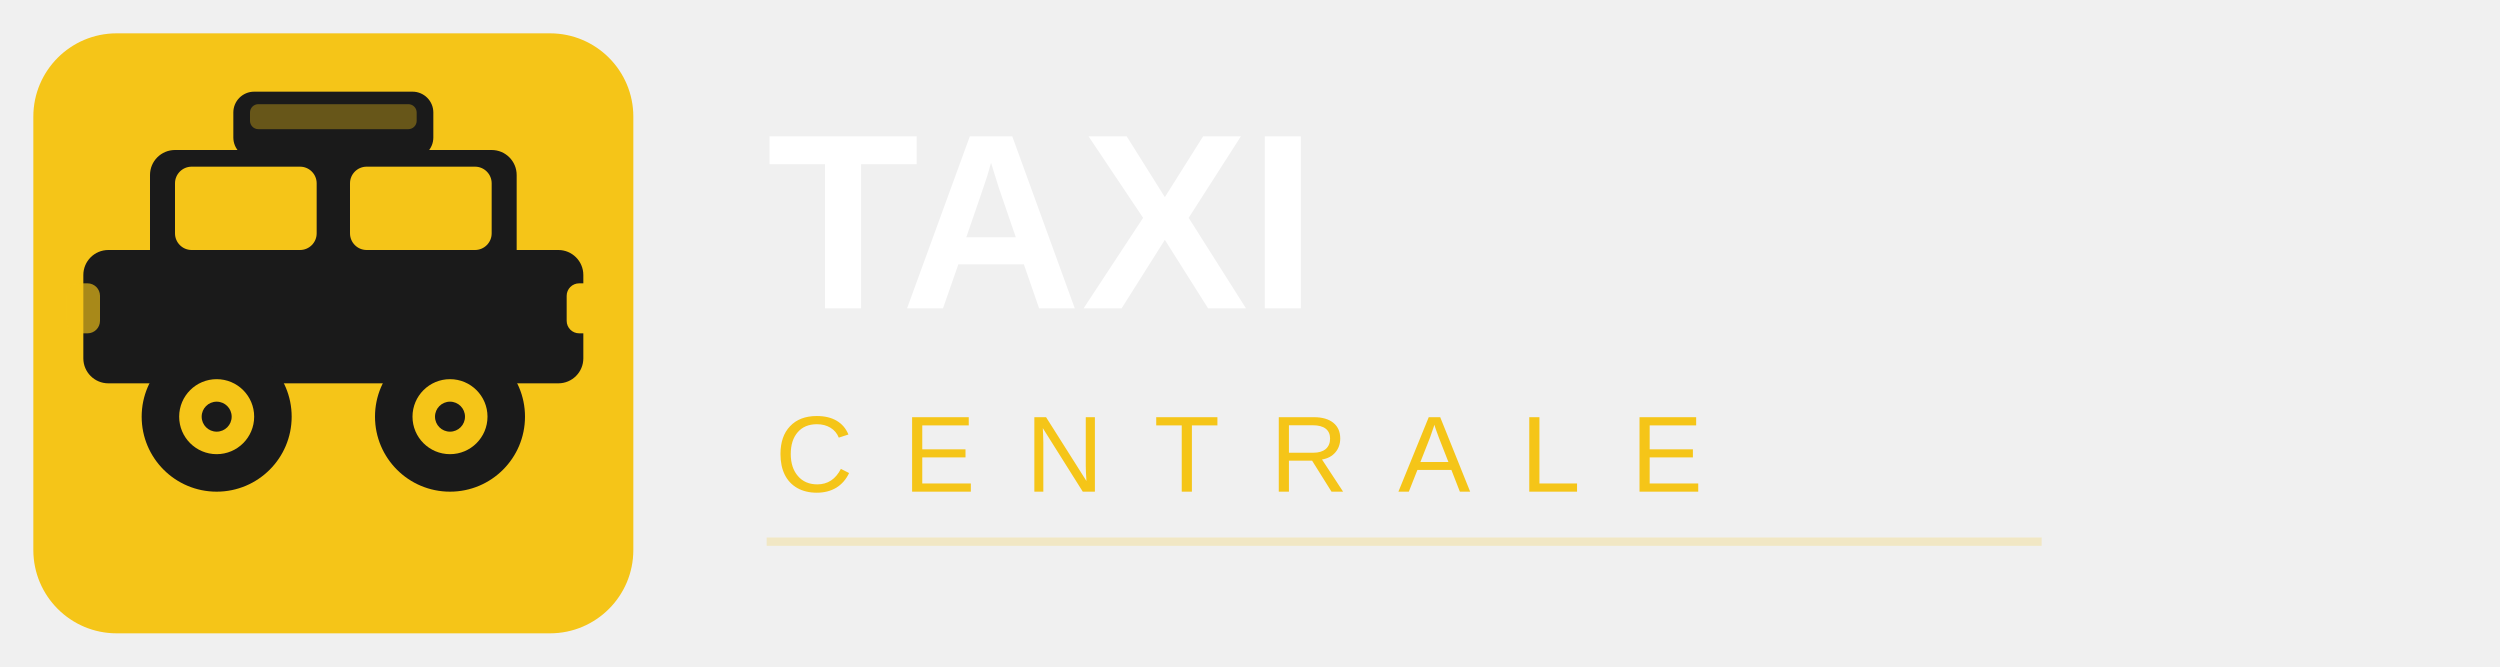
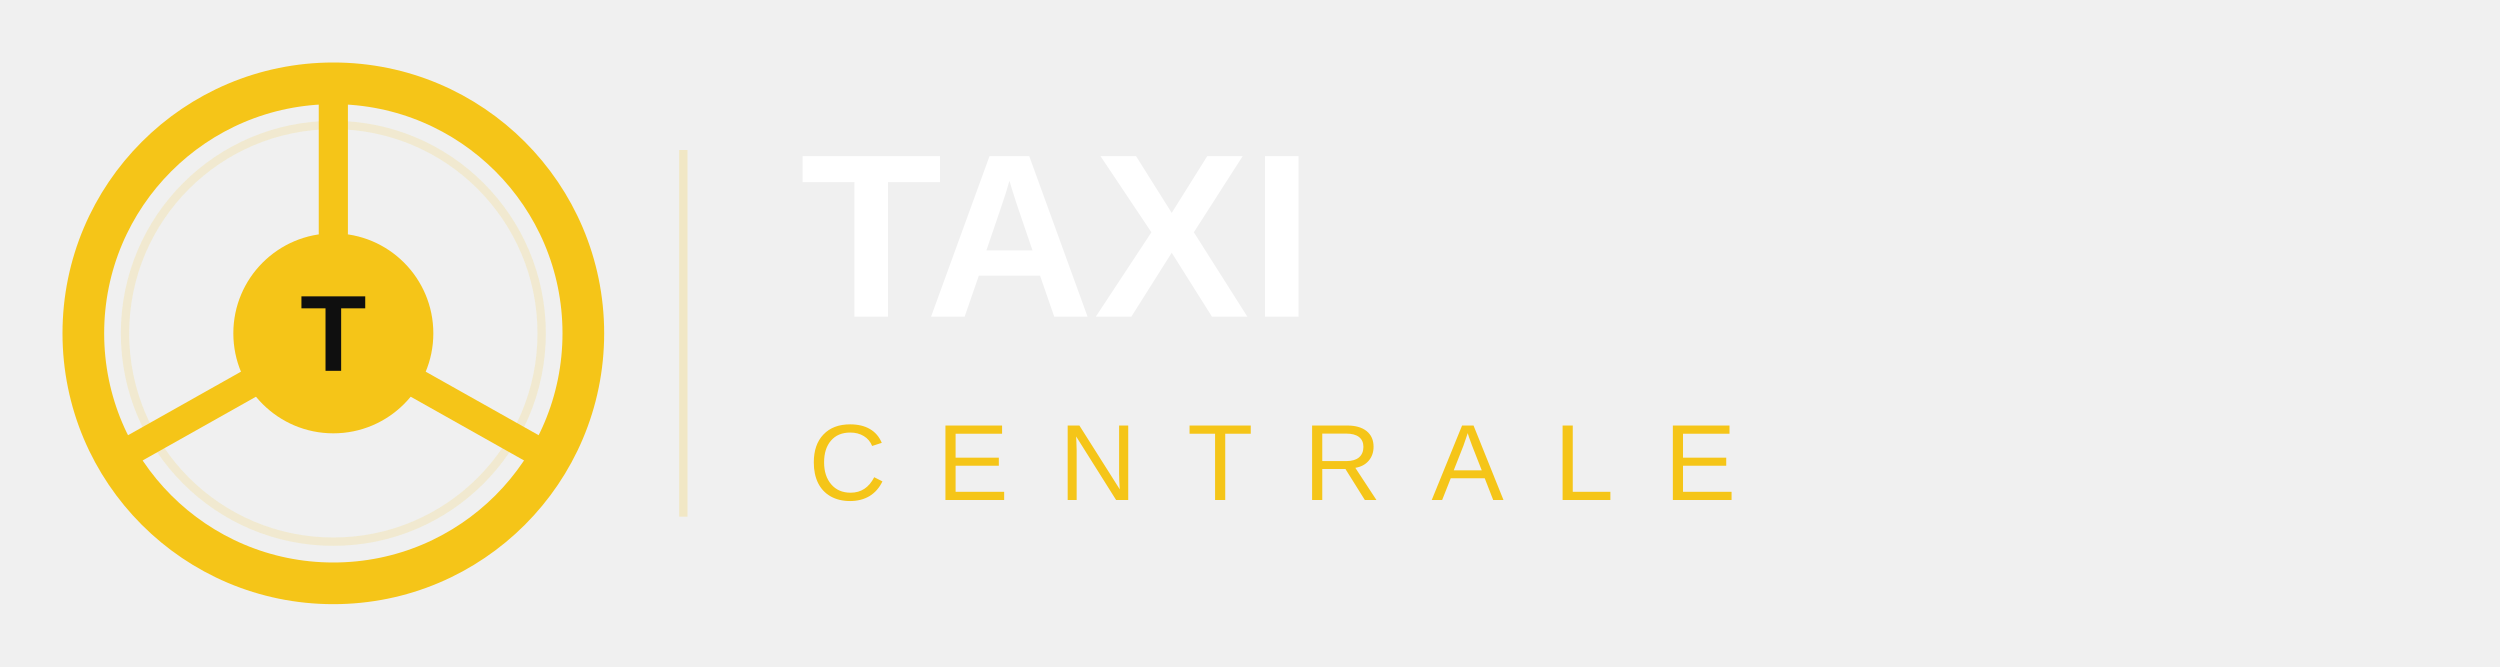
<svg xmlns="http://www.w3.org/2000/svg" viewBox="0 0 300 80" fill="none">
-   <rect x="4" y="4" width="72" height="72" rx="10" fill="#f5c518" />
-   <rect x="28" y="11" width="24" height="8" rx="2.5" fill="#1a1a1a" />
-   <rect x="30" y="12.5" width="20" height="3" rx="1" fill="#f5c518" opacity="0.35" />
-   <rect x="18" y="18" width="44" height="15" rx="3" fill="#1a1a1a" />
-   <rect x="21" y="20" width="17" height="10" rx="2" fill="#f5c518" />
-   <rect x="42" y="20" width="17" height="10" rx="2" fill="#f5c518" />
-   <rect x="10" y="30" width="60" height="16" rx="3" fill="#1a1a1a" />
-   <circle cx="26" cy="50" r="9" fill="#1a1a1a" />
-   <circle cx="26" cy="50" r="4.5" fill="#f5c518" />
-   <circle cx="26" cy="50" r="1.8" fill="#1a1a1a" />
-   <circle cx="54" cy="50" r="9" fill="#1a1a1a" />
-   <circle cx="54" cy="50" r="4.5" fill="#f5c518" />
-   <circle cx="54" cy="50" r="1.8" fill="#1a1a1a" />
-   <rect x="8" y="34" width="4" height="6" rx="1.5" fill="#f5c518" opacity="0.65" />
-   <rect x="68" y="34" width="4" height="6" rx="1.5" fill="#f5c518" />
-   <text x="92" y="37" font-family="'Arial Black', 'Helvetica Neue', Arial, sans-serif" font-weight="900" font-size="30" fill="white">TAXI</text>
-   <text x="93" y="59" font-family="Arial, 'Helvetica Neue', sans-serif" font-weight="400" font-size="13" letter-spacing="6" fill="#f5c518">CENTRALE</text>
-   <line x1="92" y1="65" x2="245" y2="65" stroke="#f5c518" stroke-opacity="0.2" stroke-width="1" />
+   <circle cx="40" cy="40" r="30" stroke="#f5c518" stroke-width="5" />
+   <circle cx="40" cy="40" r="25" stroke="#f5c518" stroke-width="1" opacity="0.15" />
+   <line x1="40" y1="28" x2="40" y2="12" stroke="#f5c518" stroke-width="3.5" stroke-linecap="round" />
+   <line x1="50" y1="46" x2="66" y2="55" stroke="#f5c518" stroke-width="3.5" stroke-linecap="round" />
+   <line x1="30" y1="46" x2="14" y2="55" stroke="#f5c518" stroke-width="3.5" stroke-linecap="round" />
+   <circle cx="40" cy="40" r="12" fill="#f5c518" />
+   <text x="40" y="44.5" font-family="'Arial Black', 'Helvetica Neue', Arial, sans-serif" font-weight="900" font-size="13" fill="#0f0f0f" text-anchor="middle">T</text>
+   <line x1="82" y1="18" x2="82" y2="62" stroke="#f5c518" stroke-width="1" opacity="0.2" />
+   <text x="96" y="38" font-family="'Arial Black', 'Helvetica Neue', Arial, sans-serif" font-weight="900" font-size="28" fill="white">TAXI</text>
+   <text x="97" y="60" font-family="Arial, 'Helvetica Neue', sans-serif" font-weight="400" font-size="13" letter-spacing="6" fill="#f5c518">CENTRALE</text>
</svg>
